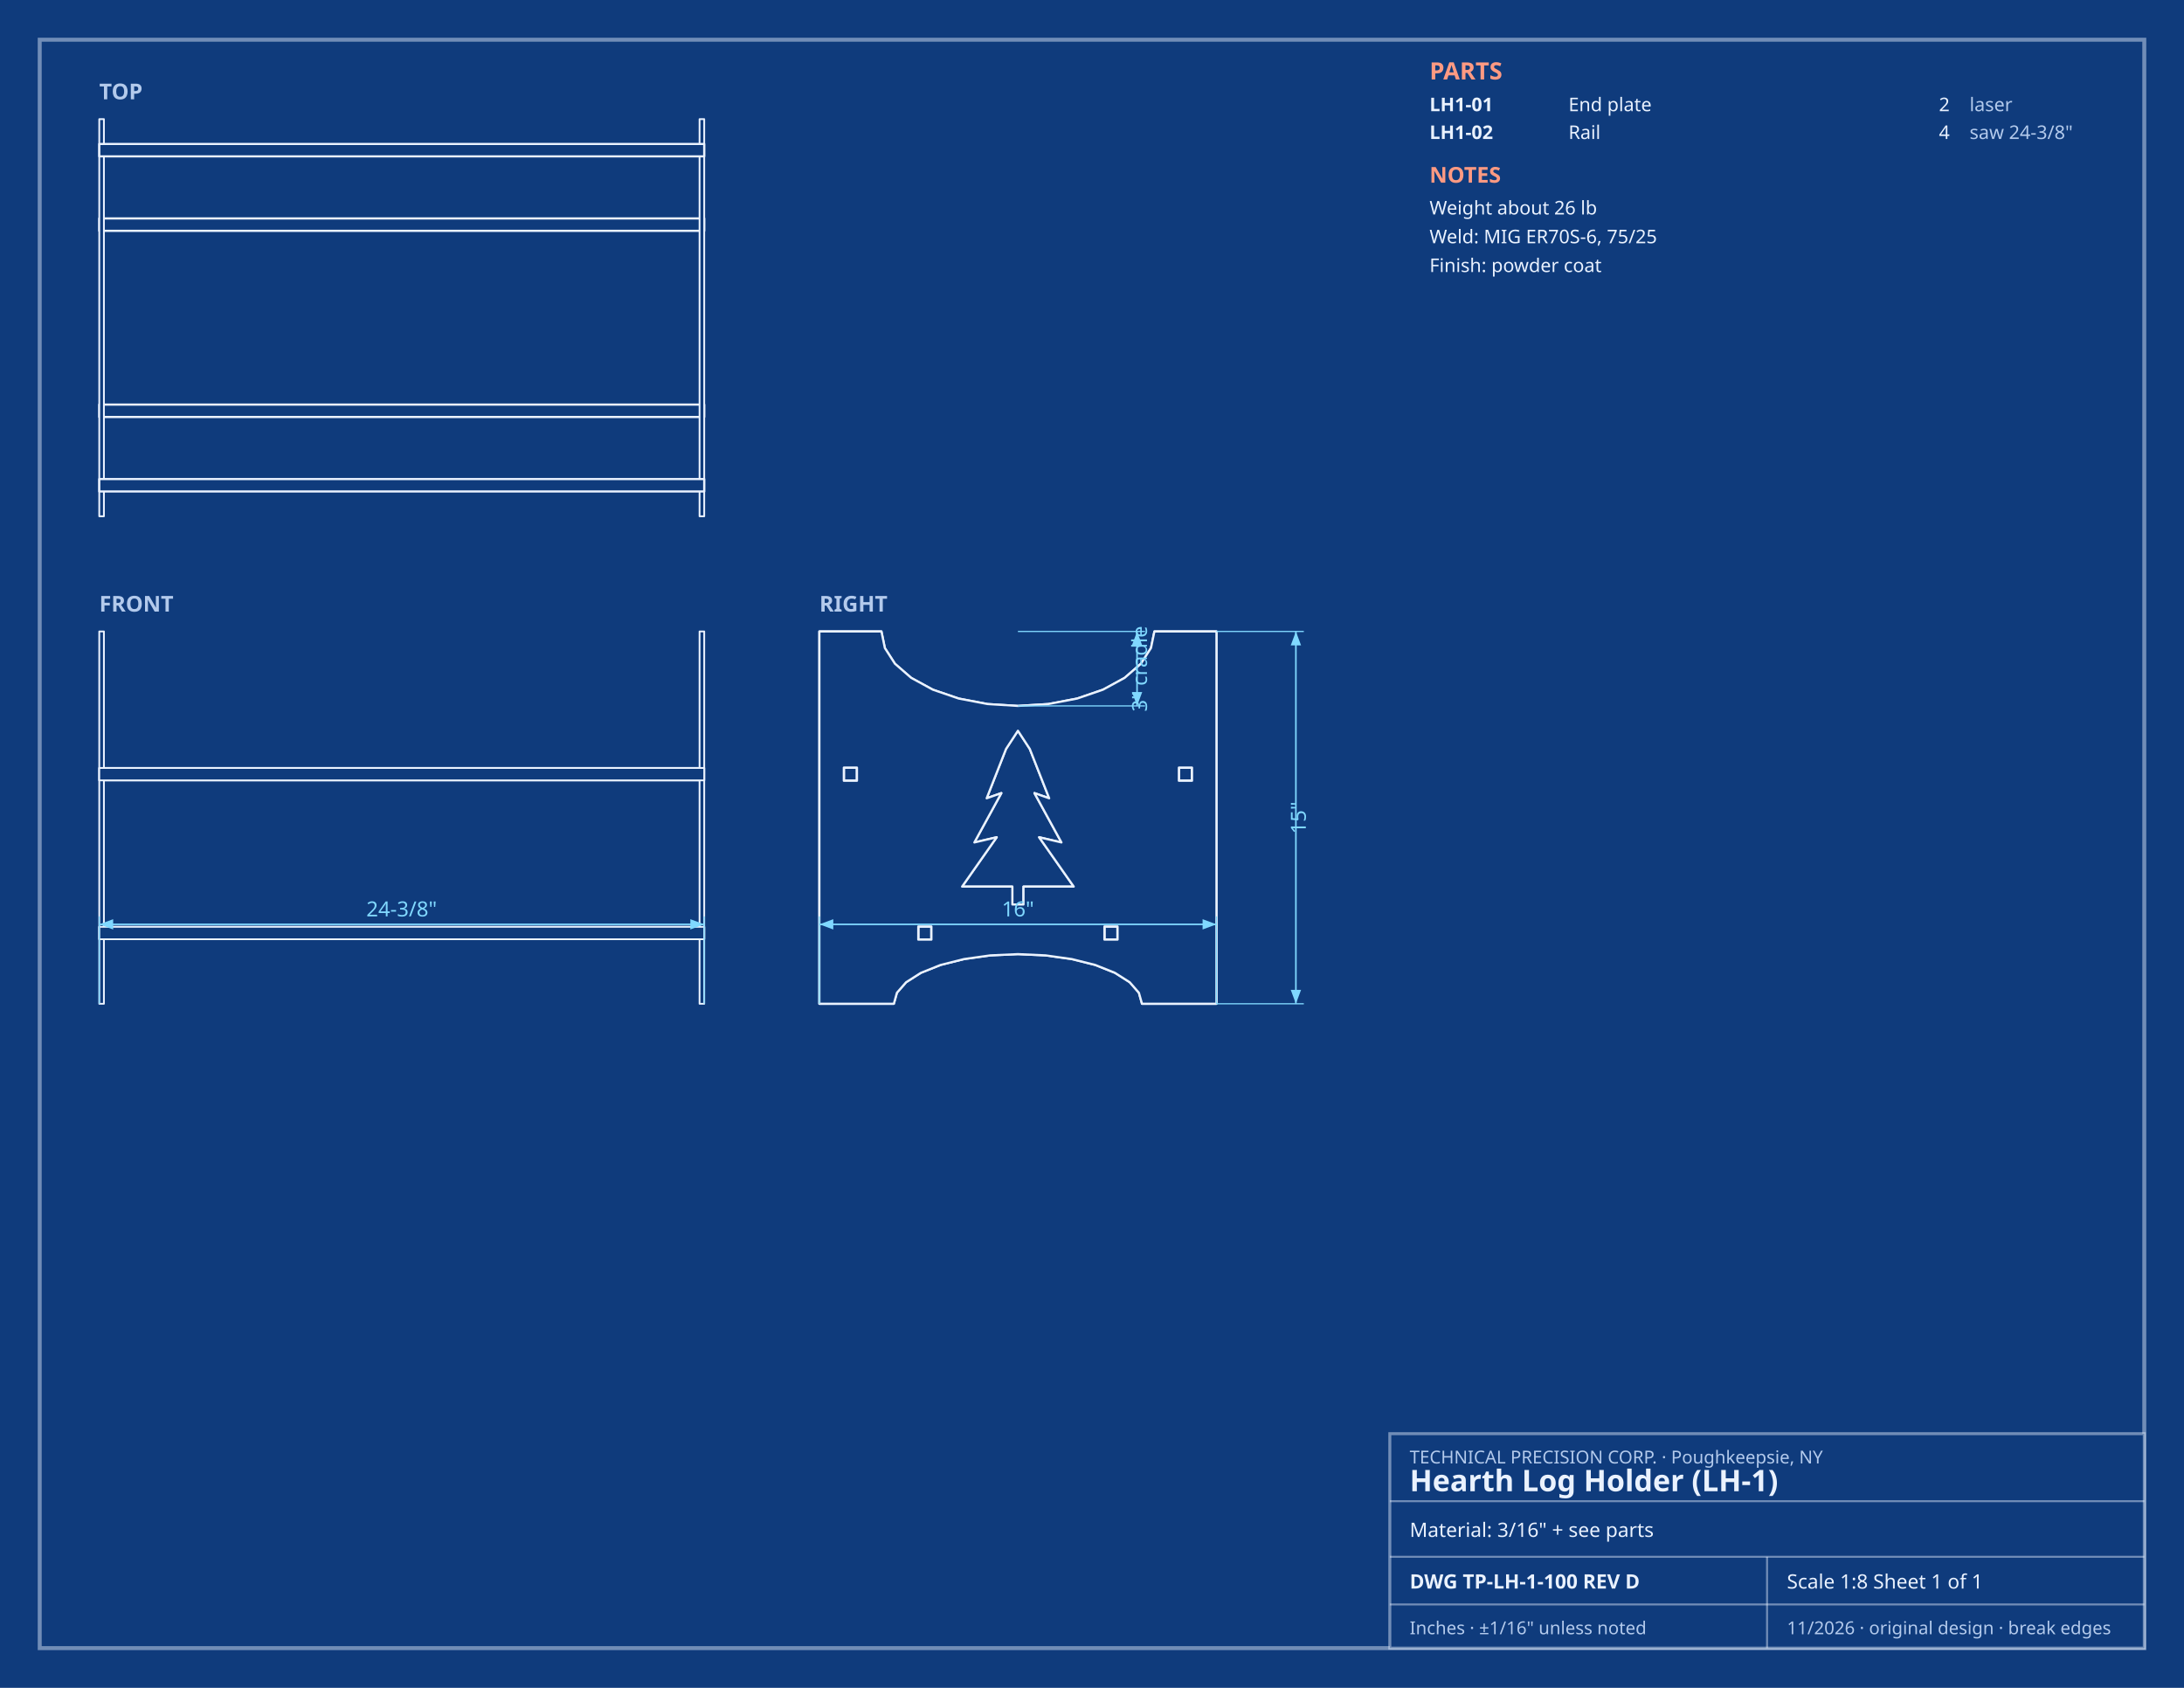
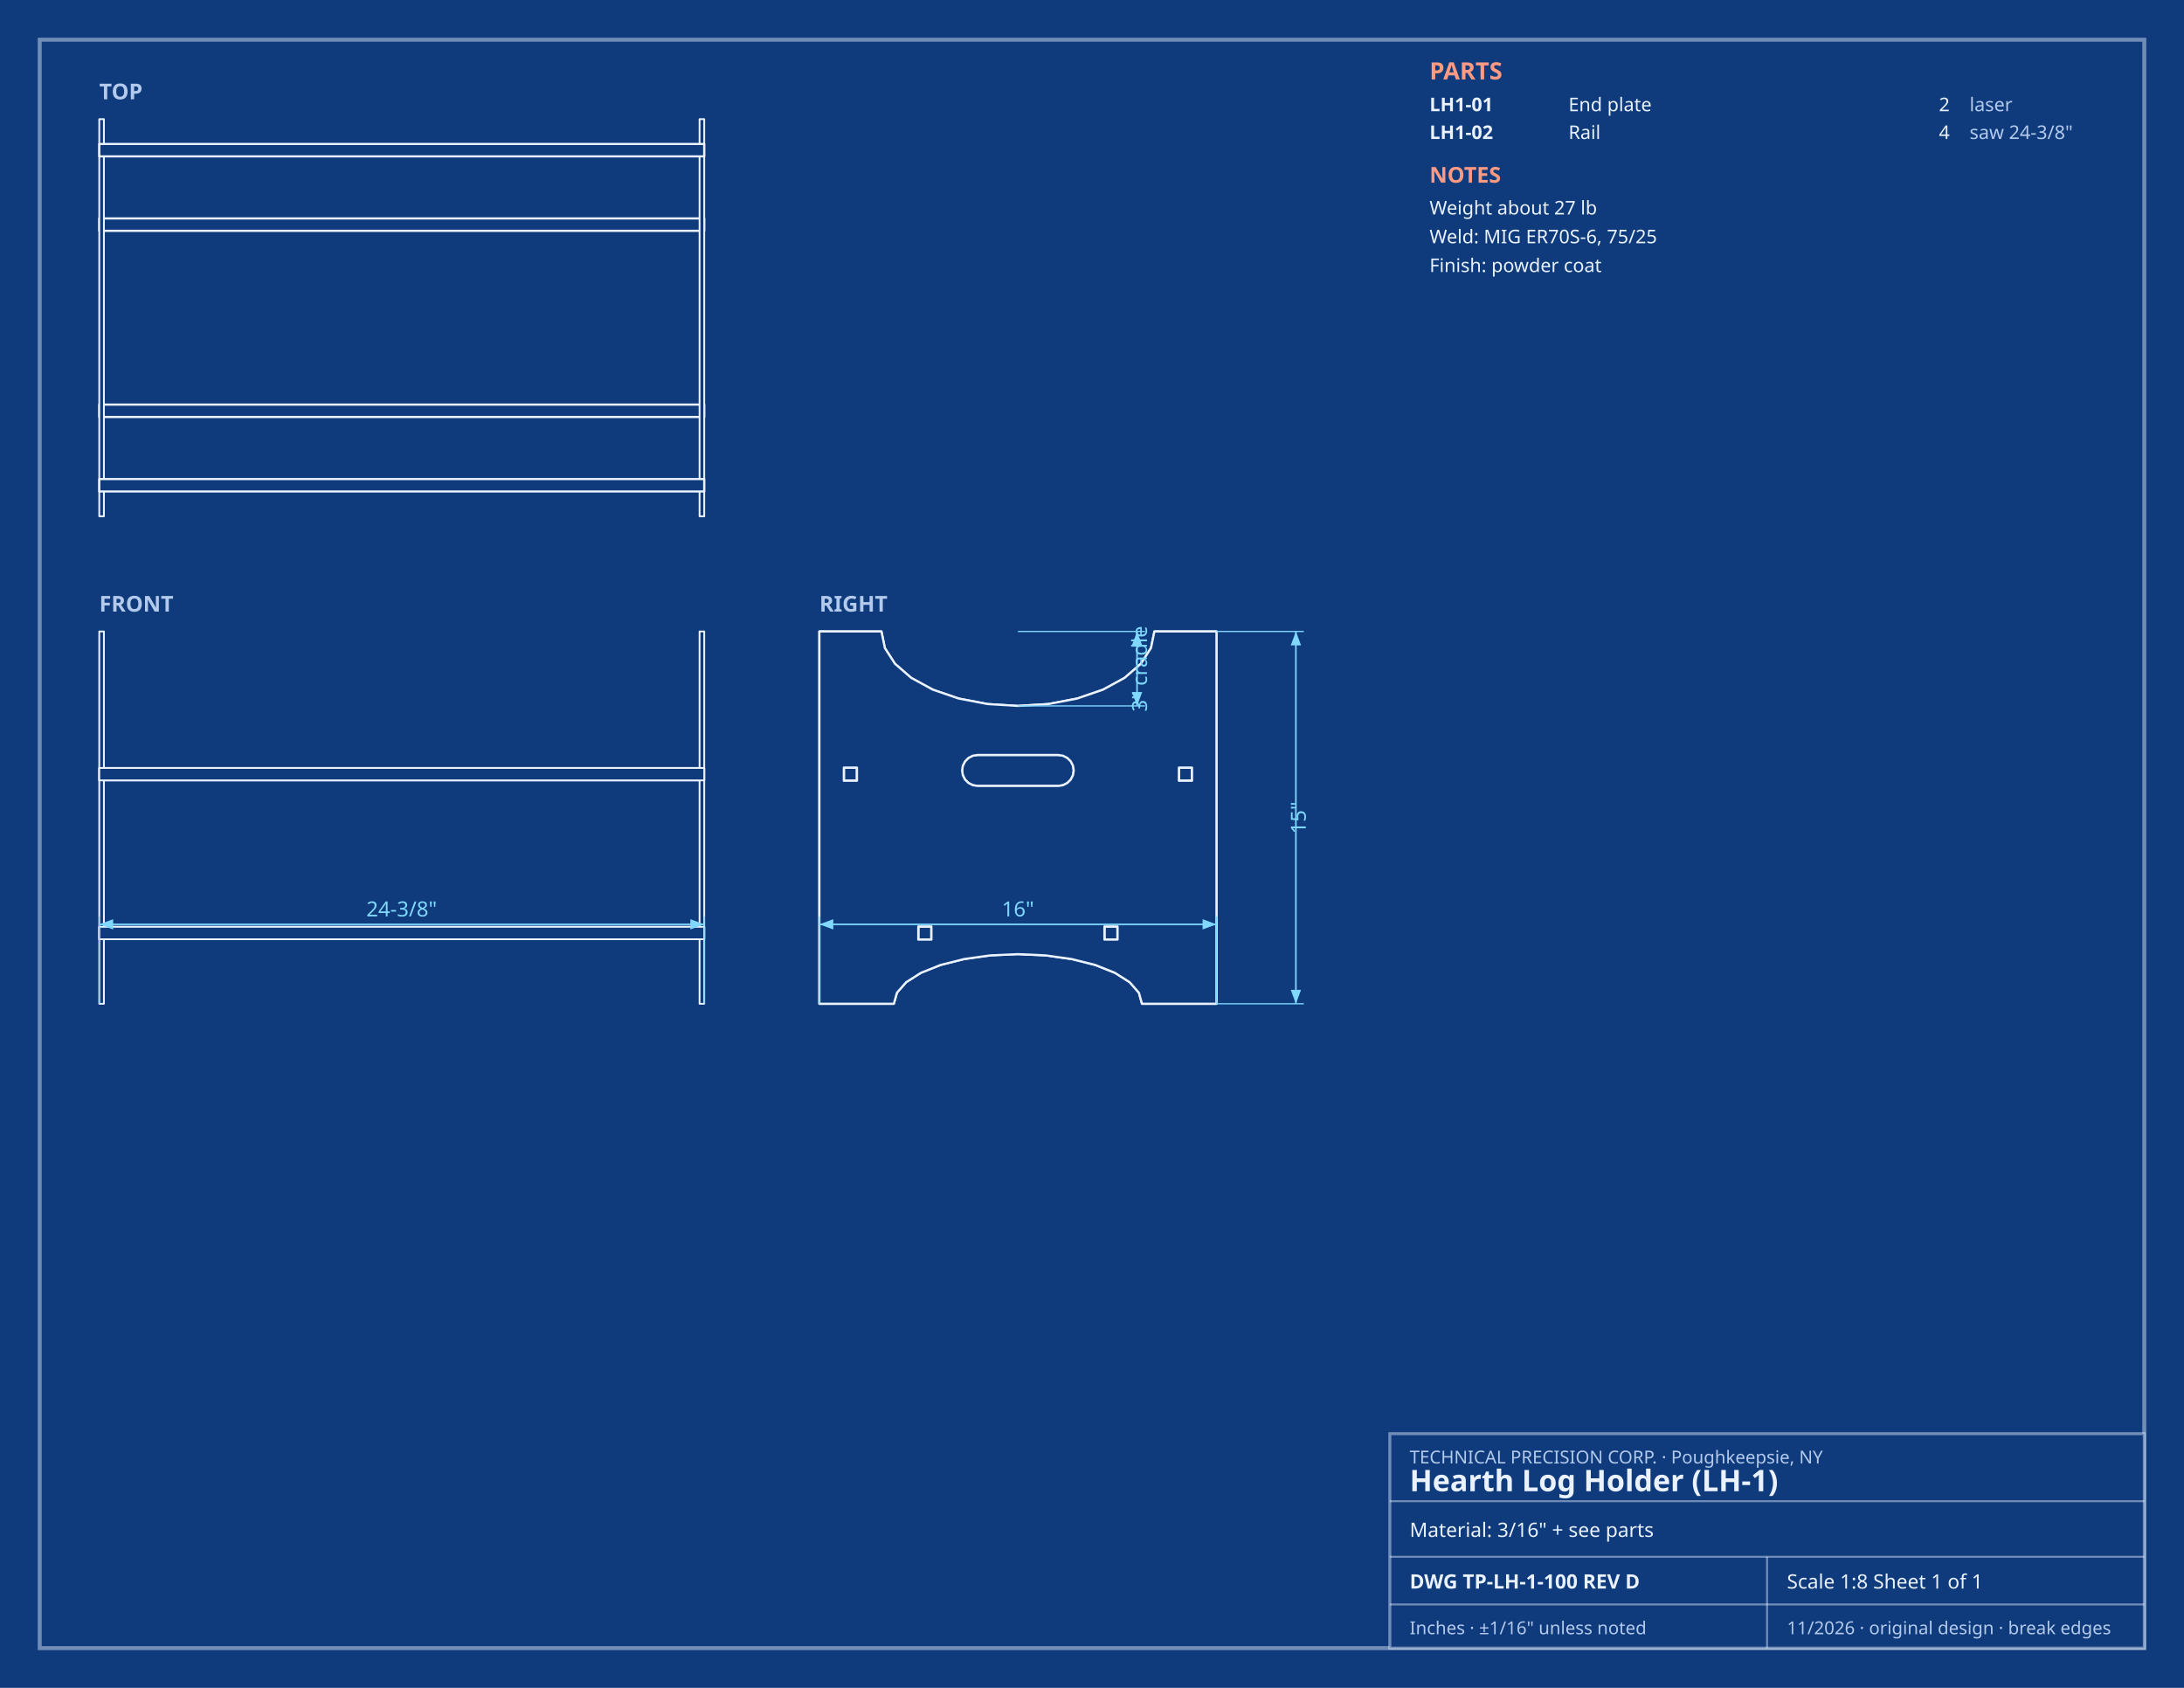
<svg xmlns="http://www.w3.org/2000/svg" viewBox="0 0 1100 850" width="11in" height="8.5in">
  <rect width="1100" height="850" fill="#0f3b7c" />
  <path d="M50.00,393.00 L354.69,393.00 L354.69,386.75 L50.00,386.75 Z" fill="#0f3b7c" fill-rule="evenodd" stroke="#eaf2ff" stroke-width="0.9" stroke-linejoin="round" />
  <path d="M50.00,473.00 L354.69,473.00 L354.69,466.75 L50.00,466.75 Z" fill="#0f3b7c" fill-rule="evenodd" stroke="#eaf2ff" stroke-width="0.9" stroke-linejoin="round" />
  <path d="M50.00,505.50 L52.34,505.50 L52.34,318.00 L50.00,318.00 Z" fill="#0f3b7c" fill-rule="evenodd" stroke="#eaf2ff" stroke-width="0.9" stroke-linejoin="round" />
  <path d="M352.34,505.50 L354.69,505.50 L354.69,318.00 L352.34,318.00 Z" fill="#0f3b7c" fill-rule="evenodd" stroke="#eaf2ff" stroke-width="0.9" stroke-linejoin="round" />
  <path d="M50.00,473.00 L354.69,473.00 L354.69,466.75 L50.00,466.75 Z" fill="#0f3b7c" fill-rule="evenodd" stroke="#eaf2ff" stroke-width="0.9" stroke-linejoin="round" />
  <path d="M50.00,393.00 L354.69,393.00 L354.69,386.75 L50.00,386.75 Z" fill="#0f3b7c" fill-rule="evenodd" stroke="#eaf2ff" stroke-width="0.9" stroke-linejoin="round" />
  <text x="50.0" y="308.0" font-size="11" text-anchor="start" font-weight="bold" fill="#b3caec" font-family="Barlow Condensed, Arial Narrow, sans-serif">FRONT</text>
-   <path d="M412.69,505.50 L450.19,505.50 L451.75,499.94 L456.38,494.65 L463.82,489.91 L473.72,485.95 L485.57,482.98 L498.78,481.13 L512.69,480.50 L526.60,481.13 L539.80,482.98 L551.65,485.95 L561.55,489.91 L569.00,494.65 L573.62,499.94 L575.19,505.50 L612.69,505.50 L612.69,318.00 L581.44,318.00 L579.71,326.35 L574.63,334.27 L566.44,341.38 L555.55,347.32 L542.52,351.79 L527.99,354.56 L512.69,355.50 L497.39,354.56 L482.86,351.79 L469.82,347.32 L458.94,341.38 L450.75,334.27 L445.66,326.35 L443.94,318.00 L412.69,318.00 Z M509.88,455.50 L515.50,455.50 L515.50,446.50 L540.81,446.50 L523.38,421.64 L534.62,424.26 L521.02,399.40 L528.44,402.02 L518.67,377.16 L512.69,368.00 L506.70,377.16 L496.94,402.02 L504.35,399.40 L490.75,424.26 L502.00,421.64 L484.56,446.50 L509.88,446.50 Z M462.50,473.19 L469.12,473.19 L469.12,466.56 L462.50,466.56 Z M556.25,473.19 L562.88,473.19 L562.88,466.56 L556.25,466.56 Z M425.00,393.19 L431.62,393.19 L431.62,386.56 L425.00,386.56 Z M593.75,393.19 L600.38,393.19 L600.38,386.56 L593.75,386.56 Z" fill="#0f3b7c" fill-rule="evenodd" stroke="#eaf2ff" stroke-width="1.1" stroke-linejoin="round" />
+   <path d="M412.69,505.50 L450.19,505.50 L451.75,499.94 L456.38,494.65 L463.82,489.91 L473.72,485.95 L485.57,482.98 L498.78,481.13 L512.69,480.50 L526.60,481.13 L539.80,482.98 L551.65,485.95 L561.55,489.91 L569.00,494.65 L573.62,499.94 L575.19,505.50 L612.69,505.50 L612.69,318.00 L581.44,318.00 L579.71,326.35 L574.63,334.27 L566.44,341.38 L555.55,347.32 L542.52,351.79 L527.99,354.56 L512.69,355.50 L497.39,354.56 L482.86,351.79 L469.82,347.32 L458.94,341.38 L450.75,334.27 L445.66,326.35 L443.94,318.00 L412.69,318.00 Z M533.00,395.81 L535.41,395.43 L537.59,394.32 L539.32,392.59 L540.43,390.41 L540.81,388.00 L540.43,385.59 L539.32,383.41 L537.59,381.68 L535.41,380.57 L533.00,380.19 L492.38,380.19 L489.96,380.57 L487.78,381.68 L486.05,383.41 L484.94,385.59 L484.56,388.00 L484.94,390.41 L486.05,392.59 L487.78,394.32 L489.96,395.43 L492.38,395.81 Z M462.50,473.19 L469.12,473.19 L469.12,466.56 L462.50,466.56 Z M556.25,473.19 L562.88,473.19 L562.88,466.56 L556.25,466.56 Z M425.00,393.19 L431.62,393.19 L431.62,386.56 L425.00,386.56 Z M593.75,393.19 L600.38,393.19 L600.38,386.56 L593.75,386.56 Z" fill="#0f3b7c" fill-rule="evenodd" stroke="#eaf2ff" stroke-width="1.1" stroke-linejoin="round" />
  <path d="M462.69,473.00 L468.94,473.00 L468.94,466.75 L462.69,466.75 Z" fill="#0f3b7c" fill-rule="evenodd" stroke="#eaf2ff" stroke-width="0.9" stroke-linejoin="round" />
  <path d="M556.44,473.00 L562.69,473.00 L562.69,466.75 L556.44,466.75 Z" fill="#0f3b7c" fill-rule="evenodd" stroke="#eaf2ff" stroke-width="0.9" stroke-linejoin="round" />
  <path d="M425.19,393.00 L431.44,393.00 L431.44,386.75 L425.19,386.75 Z" fill="#0f3b7c" fill-rule="evenodd" stroke="#eaf2ff" stroke-width="0.9" stroke-linejoin="round" />
  <path d="M593.94,393.00 L600.19,393.00 L600.19,386.75 L593.94,386.75 Z" fill="#0f3b7c" fill-rule="evenodd" stroke="#eaf2ff" stroke-width="0.9" stroke-linejoin="round" />
-   <path d="M412.69,505.50 L450.19,505.50 L451.75,499.94 L456.38,494.65 L463.82,489.91 L473.72,485.95 L485.57,482.98 L498.78,481.13 L512.69,480.50 L526.60,481.13 L539.80,482.98 L551.65,485.95 L561.55,489.91 L569.00,494.65 L573.62,499.94 L575.19,505.50 L612.69,505.50 L612.69,318.00 L581.44,318.00 L579.71,326.35 L574.63,334.27 L566.44,341.38 L555.55,347.32 L542.52,351.79 L527.99,354.56 L512.69,355.50 L497.39,354.56 L482.86,351.79 L469.82,347.32 L458.94,341.38 L450.75,334.27 L445.66,326.35 L443.94,318.00 L412.69,318.00 Z M509.88,455.50 L515.50,455.50 L515.50,446.50 L540.81,446.50 L523.38,421.64 L534.62,424.26 L521.02,399.40 L528.44,402.02 L518.67,377.16 L512.69,368.00 L506.70,377.16 L496.94,402.02 L504.35,399.40 L490.75,424.26 L502.00,421.64 L484.56,446.50 L509.88,446.50 Z M462.50,473.19 L469.12,473.19 L469.12,466.56 L462.50,466.56 Z M556.25,473.19 L562.88,473.19 L562.88,466.56 L556.25,466.56 Z M425.00,393.19 L431.62,393.19 L431.62,386.56 L425.00,386.56 Z M593.75,393.19 L600.38,393.19 L600.38,386.56 L593.75,386.56 Z" fill="#0f3b7c" fill-rule="evenodd" stroke="#eaf2ff" stroke-width="1.1" stroke-linejoin="round" />
+   <path d="M412.69,505.50 L450.19,505.50 L451.75,499.94 L456.38,494.65 L463.82,489.91 L473.72,485.95 L485.57,482.98 L498.78,481.13 L512.69,480.50 L526.60,481.13 L539.80,482.98 L551.65,485.95 L561.55,489.91 L569.00,494.65 L573.62,499.94 L575.19,505.50 L612.69,505.50 L612.69,318.00 L581.44,318.00 L579.71,326.35 L574.63,334.27 L566.44,341.38 L555.55,347.32 L542.52,351.79 L527.99,354.56 L512.69,355.50 L497.39,354.56 L482.86,351.79 L469.82,347.32 L458.94,341.38 L450.75,334.27 L445.66,326.35 L443.94,318.00 L412.69,318.00 Z M533.00,395.81 L535.41,395.43 L537.59,394.32 L539.32,392.59 L540.43,390.41 L540.81,388.00 L540.43,385.59 L539.32,383.41 L537.59,381.68 L535.41,380.57 L533.00,380.19 L492.38,380.19 L489.96,380.57 L487.78,381.68 L486.05,383.41 L484.94,385.59 L484.56,388.00 L484.94,390.41 L486.05,392.59 L487.78,394.32 L489.96,395.43 L492.38,395.81 Z M462.50,473.19 L469.12,473.19 L469.12,466.56 L462.50,466.56 Z M556.25,473.19 L562.88,473.19 L562.88,466.56 L556.25,466.56 Z M425.00,393.19 L431.62,393.19 L431.62,386.56 L425.00,386.56 Z M593.75,393.19 L600.38,393.19 L600.38,386.56 L593.75,386.56 Z" fill="#0f3b7c" fill-rule="evenodd" stroke="#eaf2ff" stroke-width="1.1" stroke-linejoin="round" />
  <text x="412.7" y="308.0" font-size="11" text-anchor="start" font-weight="bold" fill="#b3caec" font-family="Barlow Condensed, Arial Narrow, sans-serif">RIGHT</text>
  <path d="M50.00,210.00 L354.69,210.00 L354.69,203.75 L50.00,203.75 Z" fill="#0f3b7c" fill-rule="evenodd" stroke="#eaf2ff" stroke-width="1.1" stroke-linejoin="round" />
  <path d="M50.00,116.25 L354.69,116.25 L354.69,110.00 L50.00,110.00 Z" fill="#0f3b7c" fill-rule="evenodd" stroke="#eaf2ff" stroke-width="1.1" stroke-linejoin="round" />
  <path d="M50.00,260.00 L52.34,260.00 L52.34,60.00 L50.00,60.00 Z" fill="#0f3b7c" fill-rule="evenodd" stroke="#eaf2ff" stroke-width="0.9" stroke-linejoin="round" />
  <path d="M352.34,260.00 L354.69,260.00 L354.69,60.00 L352.34,60.00 Z" fill="#0f3b7c" fill-rule="evenodd" stroke="#eaf2ff" stroke-width="0.9" stroke-linejoin="round" />
  <path d="M50.00,247.50 L354.69,247.50 L354.69,241.25 L50.00,241.25 Z" fill="#0f3b7c" fill-rule="evenodd" stroke="#eaf2ff" stroke-width="1.1" stroke-linejoin="round" />
  <path d="M50.00,78.75 L354.69,78.75 L354.69,72.50 L50.00,72.50 Z" fill="#0f3b7c" fill-rule="evenodd" stroke="#eaf2ff" stroke-width="1.1" stroke-linejoin="round" />
  <text x="50.0" y="50.0" font-size="11" text-anchor="start" font-weight="bold" fill="#b3caec" font-family="Barlow Condensed, Arial Narrow, sans-serif">TOP</text>
  <line x1="412.69" y1="505.50" x2="412.69" y2="461.50" stroke="#80d8ff" stroke-width="0.6" />
  <line x1="612.69" y1="505.50" x2="612.69" y2="461.50" stroke="#80d8ff" stroke-width="0.6" />
  <line x1="412.69" y1="465.50" x2="612.69" y2="465.50" stroke="#80d8ff" stroke-width="0.8" />
  <path d="M412.7,465.5 l7,-2.6 l0,5.2 z" fill="#80d8ff" />
  <path d="M612.7,465.5 l-7,-2.6 l0,5.2 z" fill="#80d8ff" />
  <text x="512.7" y="461.5" font-size="10.5" text-anchor="middle" font-weight="normal" fill="#80d8ff" font-family="Barlow Condensed, Arial Narrow, sans-serif">16"</text>
  <line x1="612.69" y1="505.50" x2="656.69" y2="505.50" stroke="#80d8ff" stroke-width="0.6" />
  <line x1="612.69" y1="318.00" x2="656.69" y2="318.00" stroke="#80d8ff" stroke-width="0.6" />
  <line x1="652.69" y1="505.50" x2="652.69" y2="318.00" stroke="#80d8ff" stroke-width="0.8" />
  <path d="M652.7,505.5 l-2.6,-7 l5.2,0 z" fill="#80d8ff" />
  <path d="M652.7,318.0 l-2.6,7 l5.2,0 z" fill="#80d8ff" />
  <text x="657.7" y="411.8" font-size="10.5" text-anchor="middle" font-weight="normal" fill="#80d8ff" font-family="Barlow Condensed, Arial Narrow, sans-serif" transform="rotate(-90 657.7 411.8)">15"</text>
  <line x1="50.00" y1="505.50" x2="50.00" y2="461.50" stroke="#80d8ff" stroke-width="0.6" />
  <line x1="354.69" y1="505.50" x2="354.69" y2="461.50" stroke="#80d8ff" stroke-width="0.6" />
  <line x1="50.00" y1="465.50" x2="354.69" y2="465.50" stroke="#80d8ff" stroke-width="0.8" />
  <path d="M50.0,465.5 l7,-2.6 l0,5.2 z" fill="#80d8ff" />
  <path d="M354.7,465.5 l-7,-2.6 l0,5.2 z" fill="#80d8ff" />
  <text x="202.3" y="461.5" font-size="10.5" text-anchor="middle" font-weight="normal" fill="#80d8ff" font-family="Barlow Condensed, Arial Narrow, sans-serif">24-3/8"</text>
  <line x1="512.69" y1="355.50" x2="576.69" y2="355.50" stroke="#80d8ff" stroke-width="0.6" />
  <line x1="512.69" y1="318.00" x2="576.69" y2="318.00" stroke="#80d8ff" stroke-width="0.6" />
  <line x1="572.69" y1="355.50" x2="572.69" y2="318.00" stroke="#80d8ff" stroke-width="0.8" />
  <path d="M572.7,355.5 l-2.6,-7 l5.2,0 z" fill="#80d8ff" />
  <path d="M572.7,318.0 l-2.6,7 l5.2,0 z" fill="#80d8ff" />
  <text x="577.7" y="336.8" font-size="10.5" text-anchor="middle" font-weight="normal" fill="#80d8ff" font-family="Barlow Condensed, Arial Narrow, sans-serif" transform="rotate(-90 577.7 336.8)">3" cradle</text>
  <text x="720.0" y="40.0" font-size="12" text-anchor="start" font-weight="bold" fill="#ff9a82" font-family="Barlow Condensed, Arial Narrow, sans-serif">PARTS</text>
  <text x="720.0" y="56.0" font-size="9.5" text-anchor="start" font-weight="bold" fill="#eaf2ff" font-family="Barlow Condensed, Arial Narrow, sans-serif">LH1-01</text>
  <text x="790.0" y="56.0" font-size="9.5" text-anchor="start" font-weight="normal" fill="#eaf2ff" font-family="Barlow Condensed, Arial Narrow, sans-serif">End plate</text>
  <text x="982.0" y="56.0" font-size="9.5" text-anchor="end" font-weight="normal" fill="#eaf2ff" font-family="Barlow Condensed, Arial Narrow, sans-serif">2</text>
  <text x="992.0" y="56.0" font-size="9.5" text-anchor="start" font-weight="normal" fill="#b3caec" font-family="Barlow Condensed, Arial Narrow, sans-serif">laser</text>
  <text x="720.0" y="70.0" font-size="9.5" text-anchor="start" font-weight="bold" fill="#eaf2ff" font-family="Barlow Condensed, Arial Narrow, sans-serif">LH1-02</text>
  <text x="790.0" y="70.0" font-size="9.5" text-anchor="start" font-weight="normal" fill="#eaf2ff" font-family="Barlow Condensed, Arial Narrow, sans-serif">Rail</text>
  <text x="982.0" y="70.0" font-size="9.5" text-anchor="end" font-weight="normal" fill="#eaf2ff" font-family="Barlow Condensed, Arial Narrow, sans-serif">4</text>
  <text x="992.0" y="70.0" font-size="9.5" text-anchor="start" font-weight="normal" fill="#b3caec" font-family="Barlow Condensed, Arial Narrow, sans-serif">saw 24-3/8"</text>
  <text x="720.0" y="92.0" font-size="11" text-anchor="start" font-weight="bold" fill="#ff9a82" font-family="Barlow Condensed, Arial Narrow, sans-serif">NOTES</text>
-   <text x="720.0" y="108.0" font-size="9.5" text-anchor="start" font-weight="normal" fill="#eaf2ff" font-family="Barlow Condensed, Arial Narrow, sans-serif">Weight about 26 lb</text>
+   <text x="720.0" y="108.0" font-size="9.5" text-anchor="start" font-weight="normal" fill="#eaf2ff" font-family="Barlow Condensed, Arial Narrow, sans-serif">Weight about 27 lb</text>
  <text x="720.0" y="122.5" font-size="9.5" text-anchor="start" font-weight="normal" fill="#eaf2ff" font-family="Barlow Condensed, Arial Narrow, sans-serif">Weld: MIG ER70S-6, 75/25</text>
  <text x="720.0" y="137.0" font-size="9.5" text-anchor="start" font-weight="normal" fill="#eaf2ff" font-family="Barlow Condensed, Arial Narrow, sans-serif">Finish: powder coat</text>
  <rect x="20" y="20" width="1060" height="810" fill="none" stroke="rgba(234,242,255,.45)" stroke-width="2" />
  <rect x="700" y="722" width="380" height="108" fill="#0f3b7c" stroke="rgba(234,242,255,.45)" stroke-width="1.5" />
  <line x1="700.00" y1="756.00" x2="1080.00" y2="756.00" stroke="rgba(234,242,255,.45)" stroke-width="1" />
  <line x1="700.00" y1="784.00" x2="1080.00" y2="784.00" stroke="rgba(234,242,255,.45)" stroke-width="1" />
  <line x1="700.00" y1="808.00" x2="1080.00" y2="808.00" stroke="rgba(234,242,255,.45)" stroke-width="1" />
  <line x1="890.00" y1="784.00" x2="890.00" y2="830.00" stroke="rgba(234,242,255,.45)" stroke-width="1" />
  <text x="710.0" y="737.0" font-size="9" text-anchor="start" font-weight="normal" fill="#b3caec" font-family="Barlow Condensed, Arial Narrow, sans-serif">TECHNICAL PRECISION CORP. · Poughkeepsie, NY</text>
  <text x="710.0" y="751.0" font-size="15" text-anchor="start" font-weight="bold" fill="#eaf2ff" font-family="Barlow Condensed, Arial Narrow, sans-serif">Hearth Log Holder (LH-1)</text>
  <text x="710.0" y="774.0" font-size="10" text-anchor="start" font-weight="normal" fill="#eaf2ff" font-family="Barlow Condensed, Arial Narrow, sans-serif">Material: 3/16" + see parts</text>
  <text x="710.0" y="800.0" font-size="10" text-anchor="start" font-weight="bold" fill="#eaf2ff" font-family="Barlow Condensed, Arial Narrow, sans-serif">DWG TP-LH-1-100   REV D</text>
  <text x="900.0" y="800.0" font-size="10" text-anchor="start" font-weight="normal" fill="#eaf2ff" font-family="Barlow Condensed, Arial Narrow, sans-serif">Scale 1:8   Sheet 1 of 1</text>
  <text x="710.0" y="823.0" font-size="9" text-anchor="start" font-weight="normal" fill="#b3caec" font-family="Barlow Condensed, Arial Narrow, sans-serif">Inches · ±1/16" unless noted</text>
  <text x="900.0" y="823.0" font-size="9" text-anchor="start" font-weight="normal" fill="#b3caec" font-family="Barlow Condensed, Arial Narrow, sans-serif">11/2026 · original design · break edges</text>
</svg>
